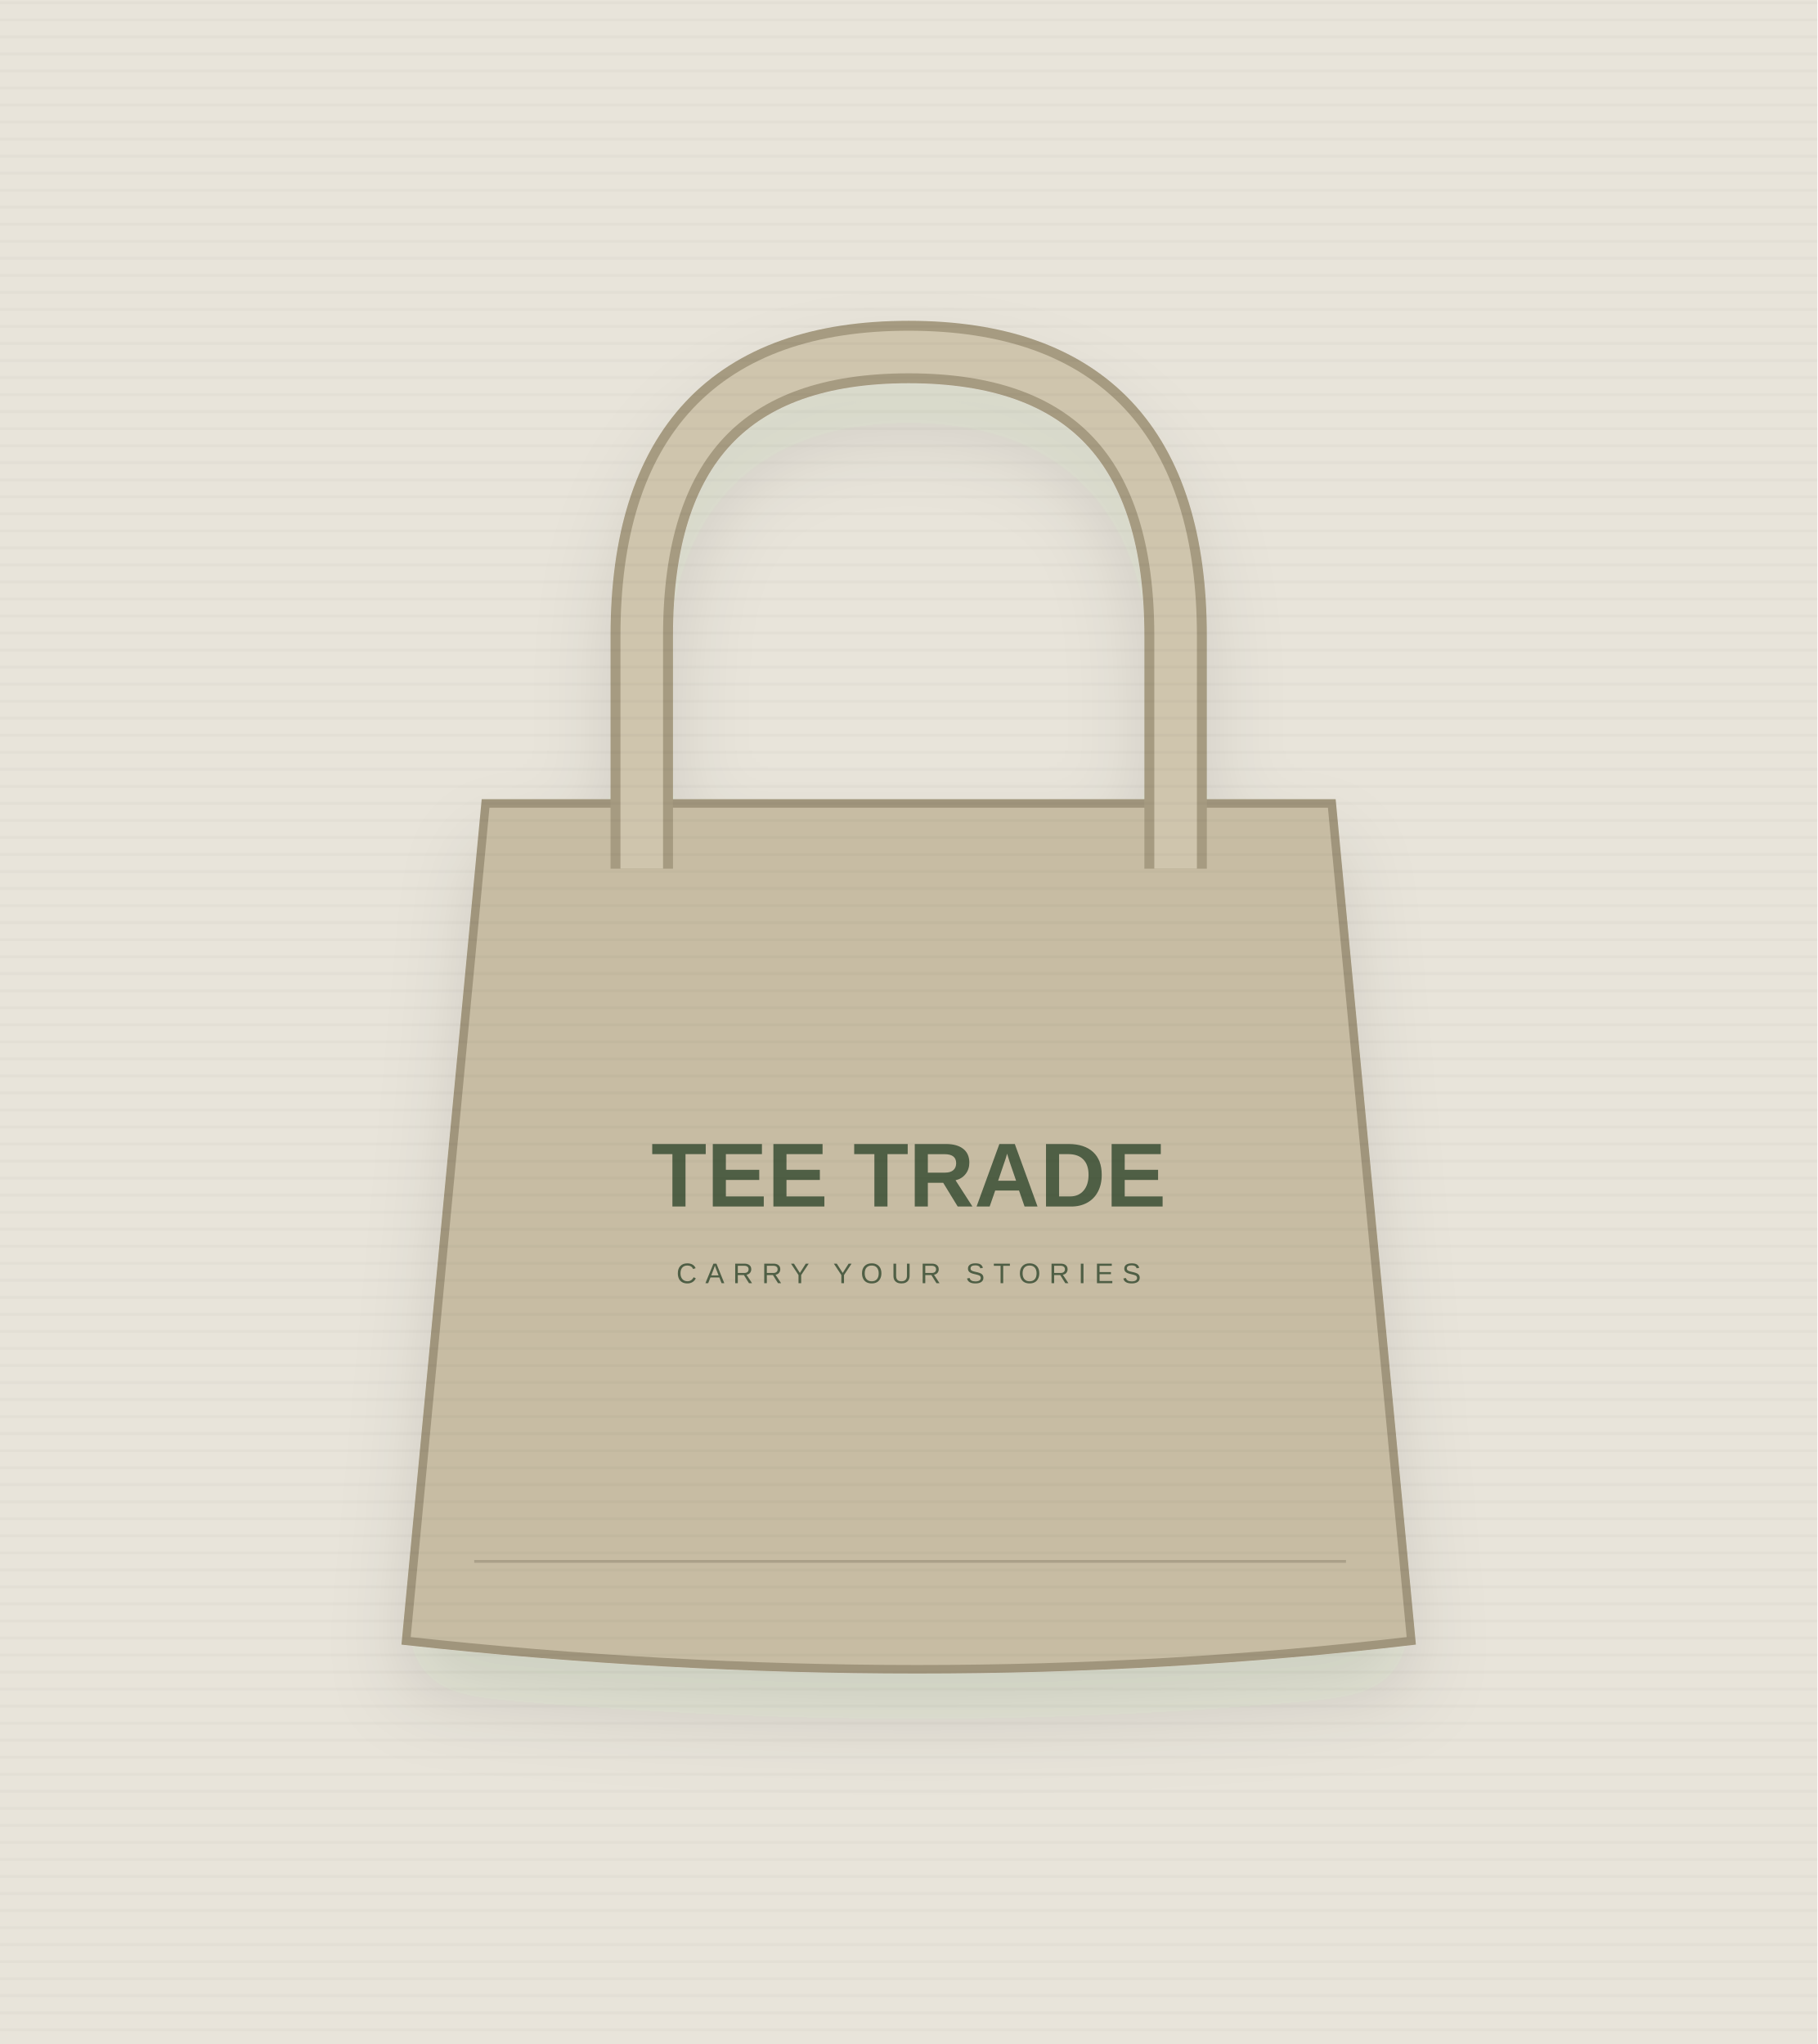
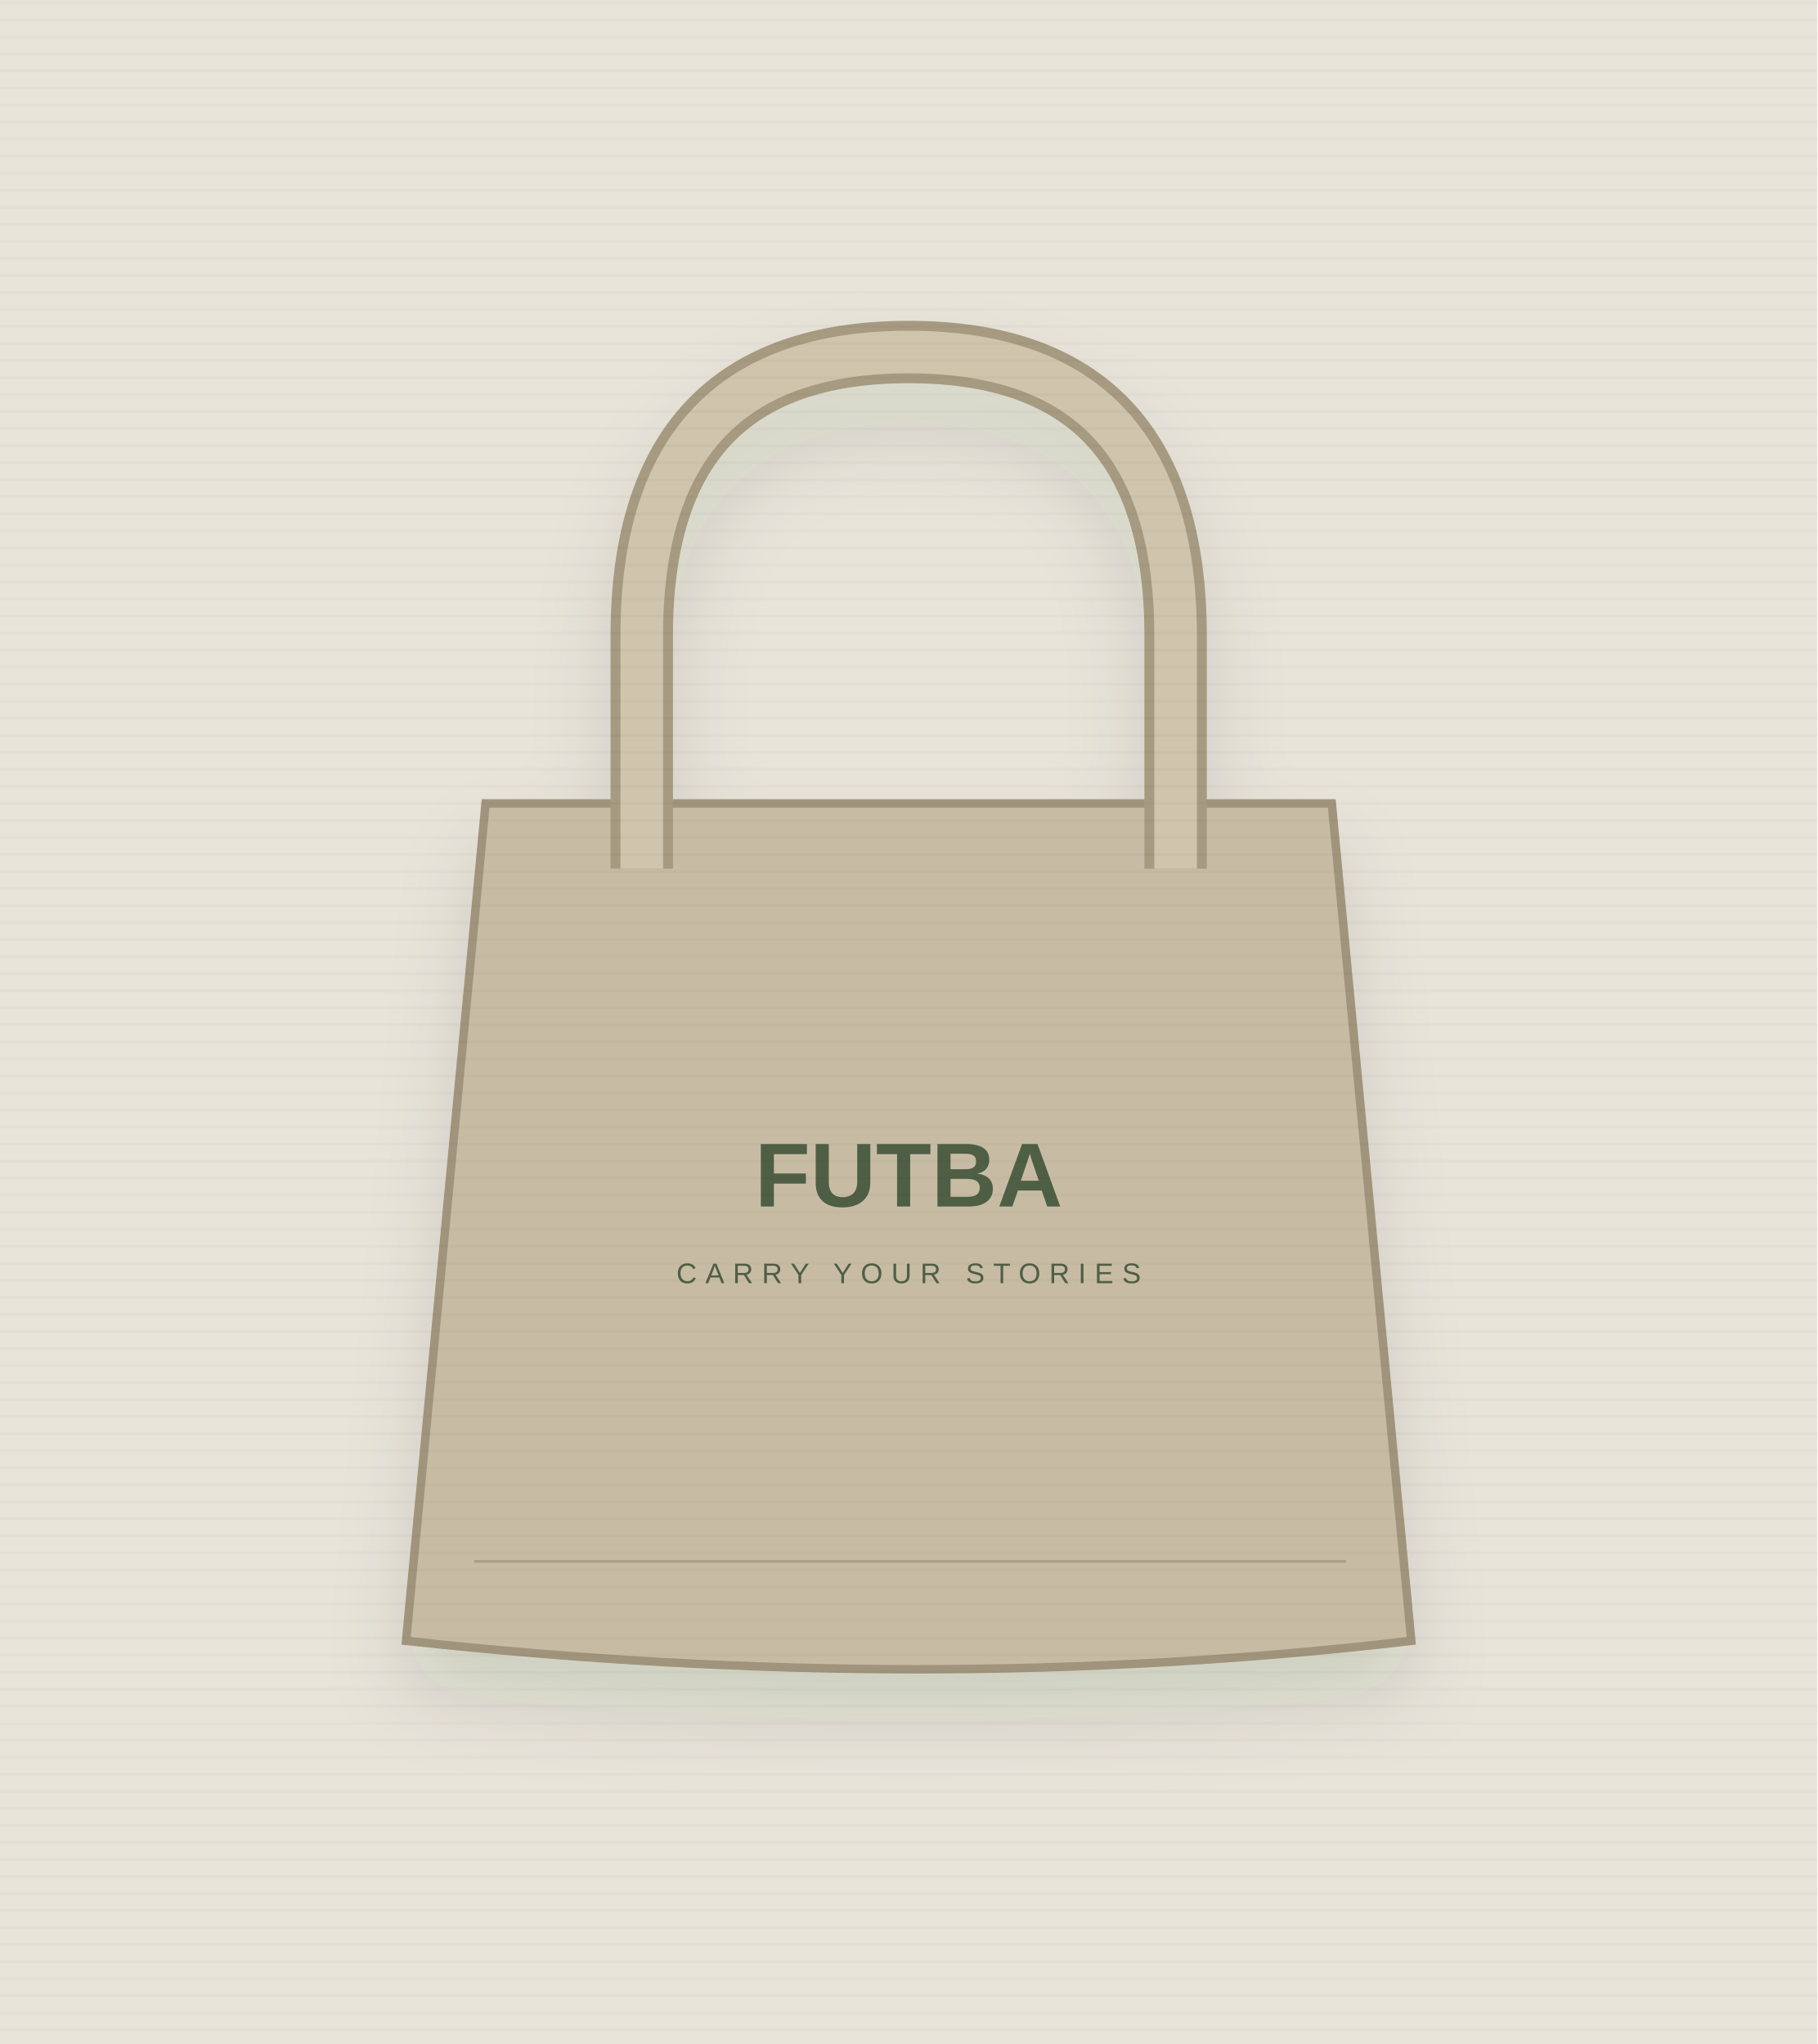
<svg xmlns="http://www.w3.org/2000/svg" width="640" height="720" viewBox="0 0 640 720">
  <defs>
    <filter id="s">
      <feDropShadow dx="0" dy="16" stdDeviation="14" flood-color="#262c22" flood-opacity=".12" />
    </filter>
    <pattern id="grain" width="6" height="6" patternUnits="userSpaceOnUse">
      <path d="M0 1h6" stroke="#000" stroke-opacity=".025" />
    </pattern>
  </defs>
  <rect width="640" height="720" fill="#e8e4da" />
  <g transform="" filter="url(#s)">
    <path d="M171 283h298l28 295q-171 20-354 0z" fill="#c7bca3" stroke="#a0957c" stroke-width="3" />
    <path d="M226 306V224q0-100 94-100t94 100v82" fill="none" stroke="#a69b81" stroke-width="22" />
    <path d="M226 306V224q0-100 94-100t94 100v82" fill="none" stroke="#cfc5ad" stroke-width="15" />
    <path d="M167 550h307" stroke="#aaa089" fill="none" />
-     <text x="320" y="425" font-family="Arial" text-anchor="middle" font-size="32" font-weight="bold" fill="#4f5e45">TEE TRADE</text>
+     <text x="320" y="425" font-family="Arial" text-anchor="middle" font-size="32" font-weight="bold" fill="#4f5e45">FUTBA</text>
    <text x="320" y="452" font-family="Arial" text-anchor="middle" font-size="10" letter-spacing="3" fill="#4f5e45">CARRY YOUR STORIES</text>
  </g>
  <rect width="640" height="720" fill="url(#grain)" />
</svg>
